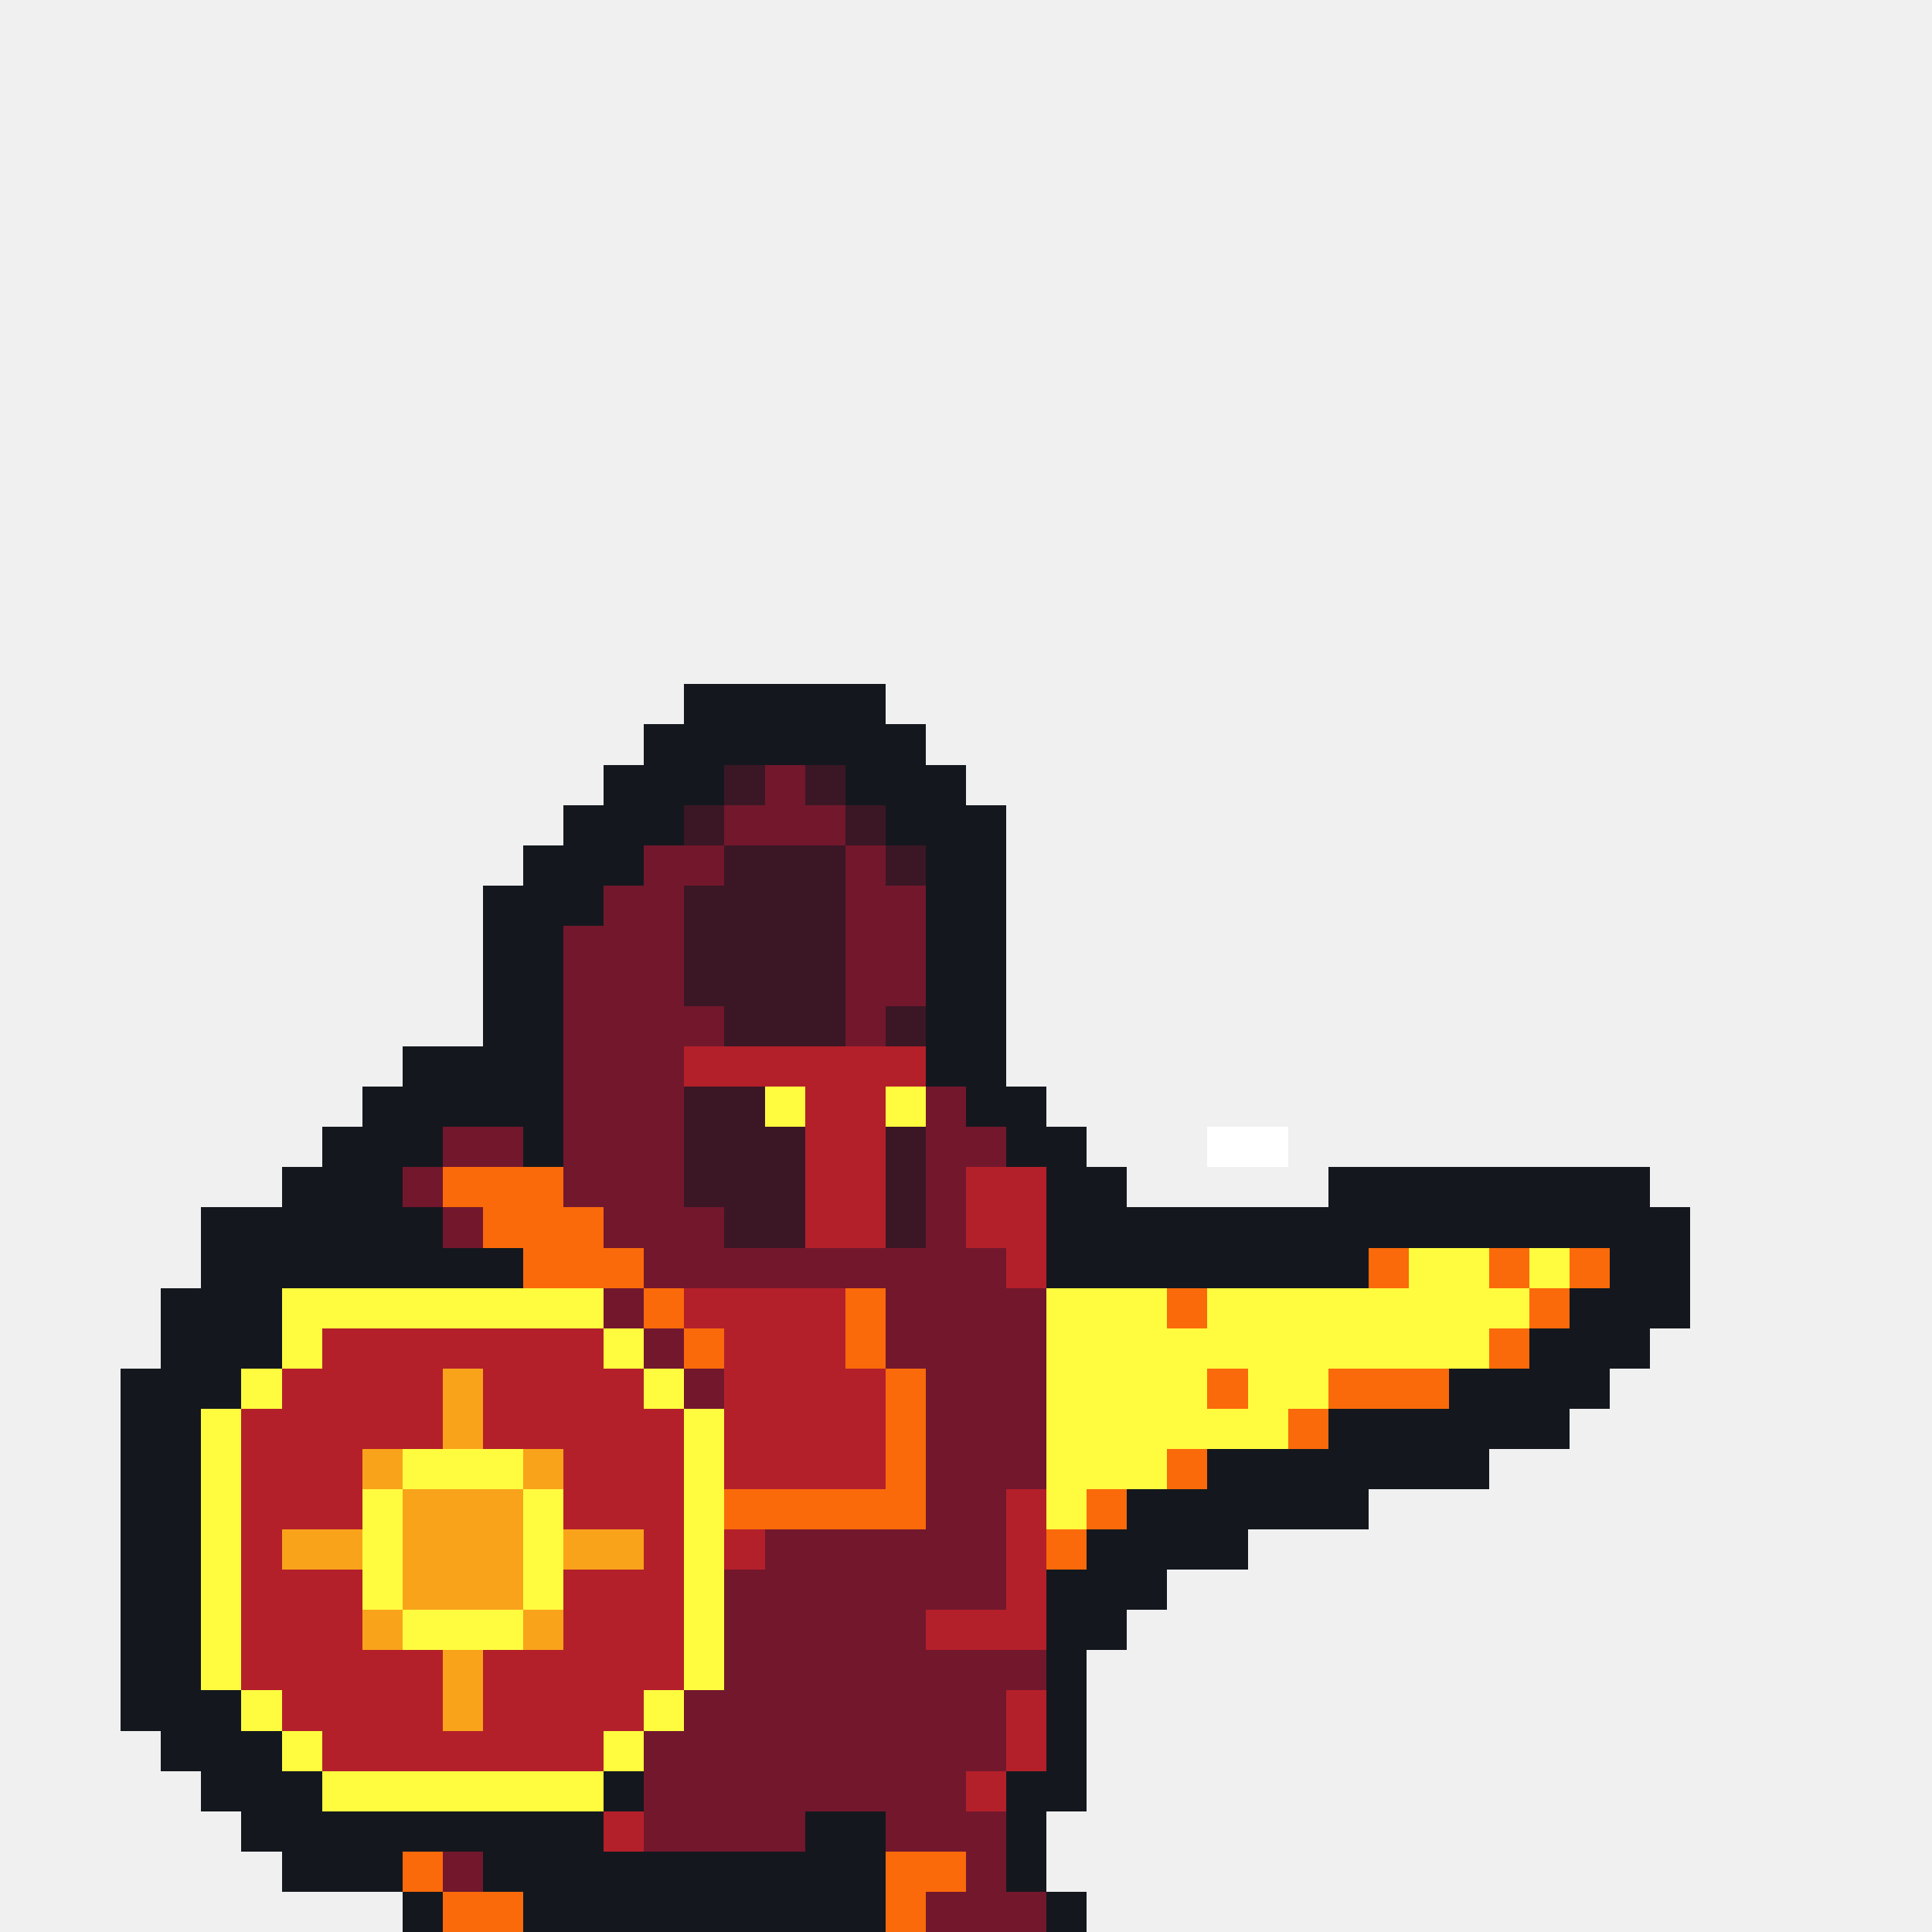
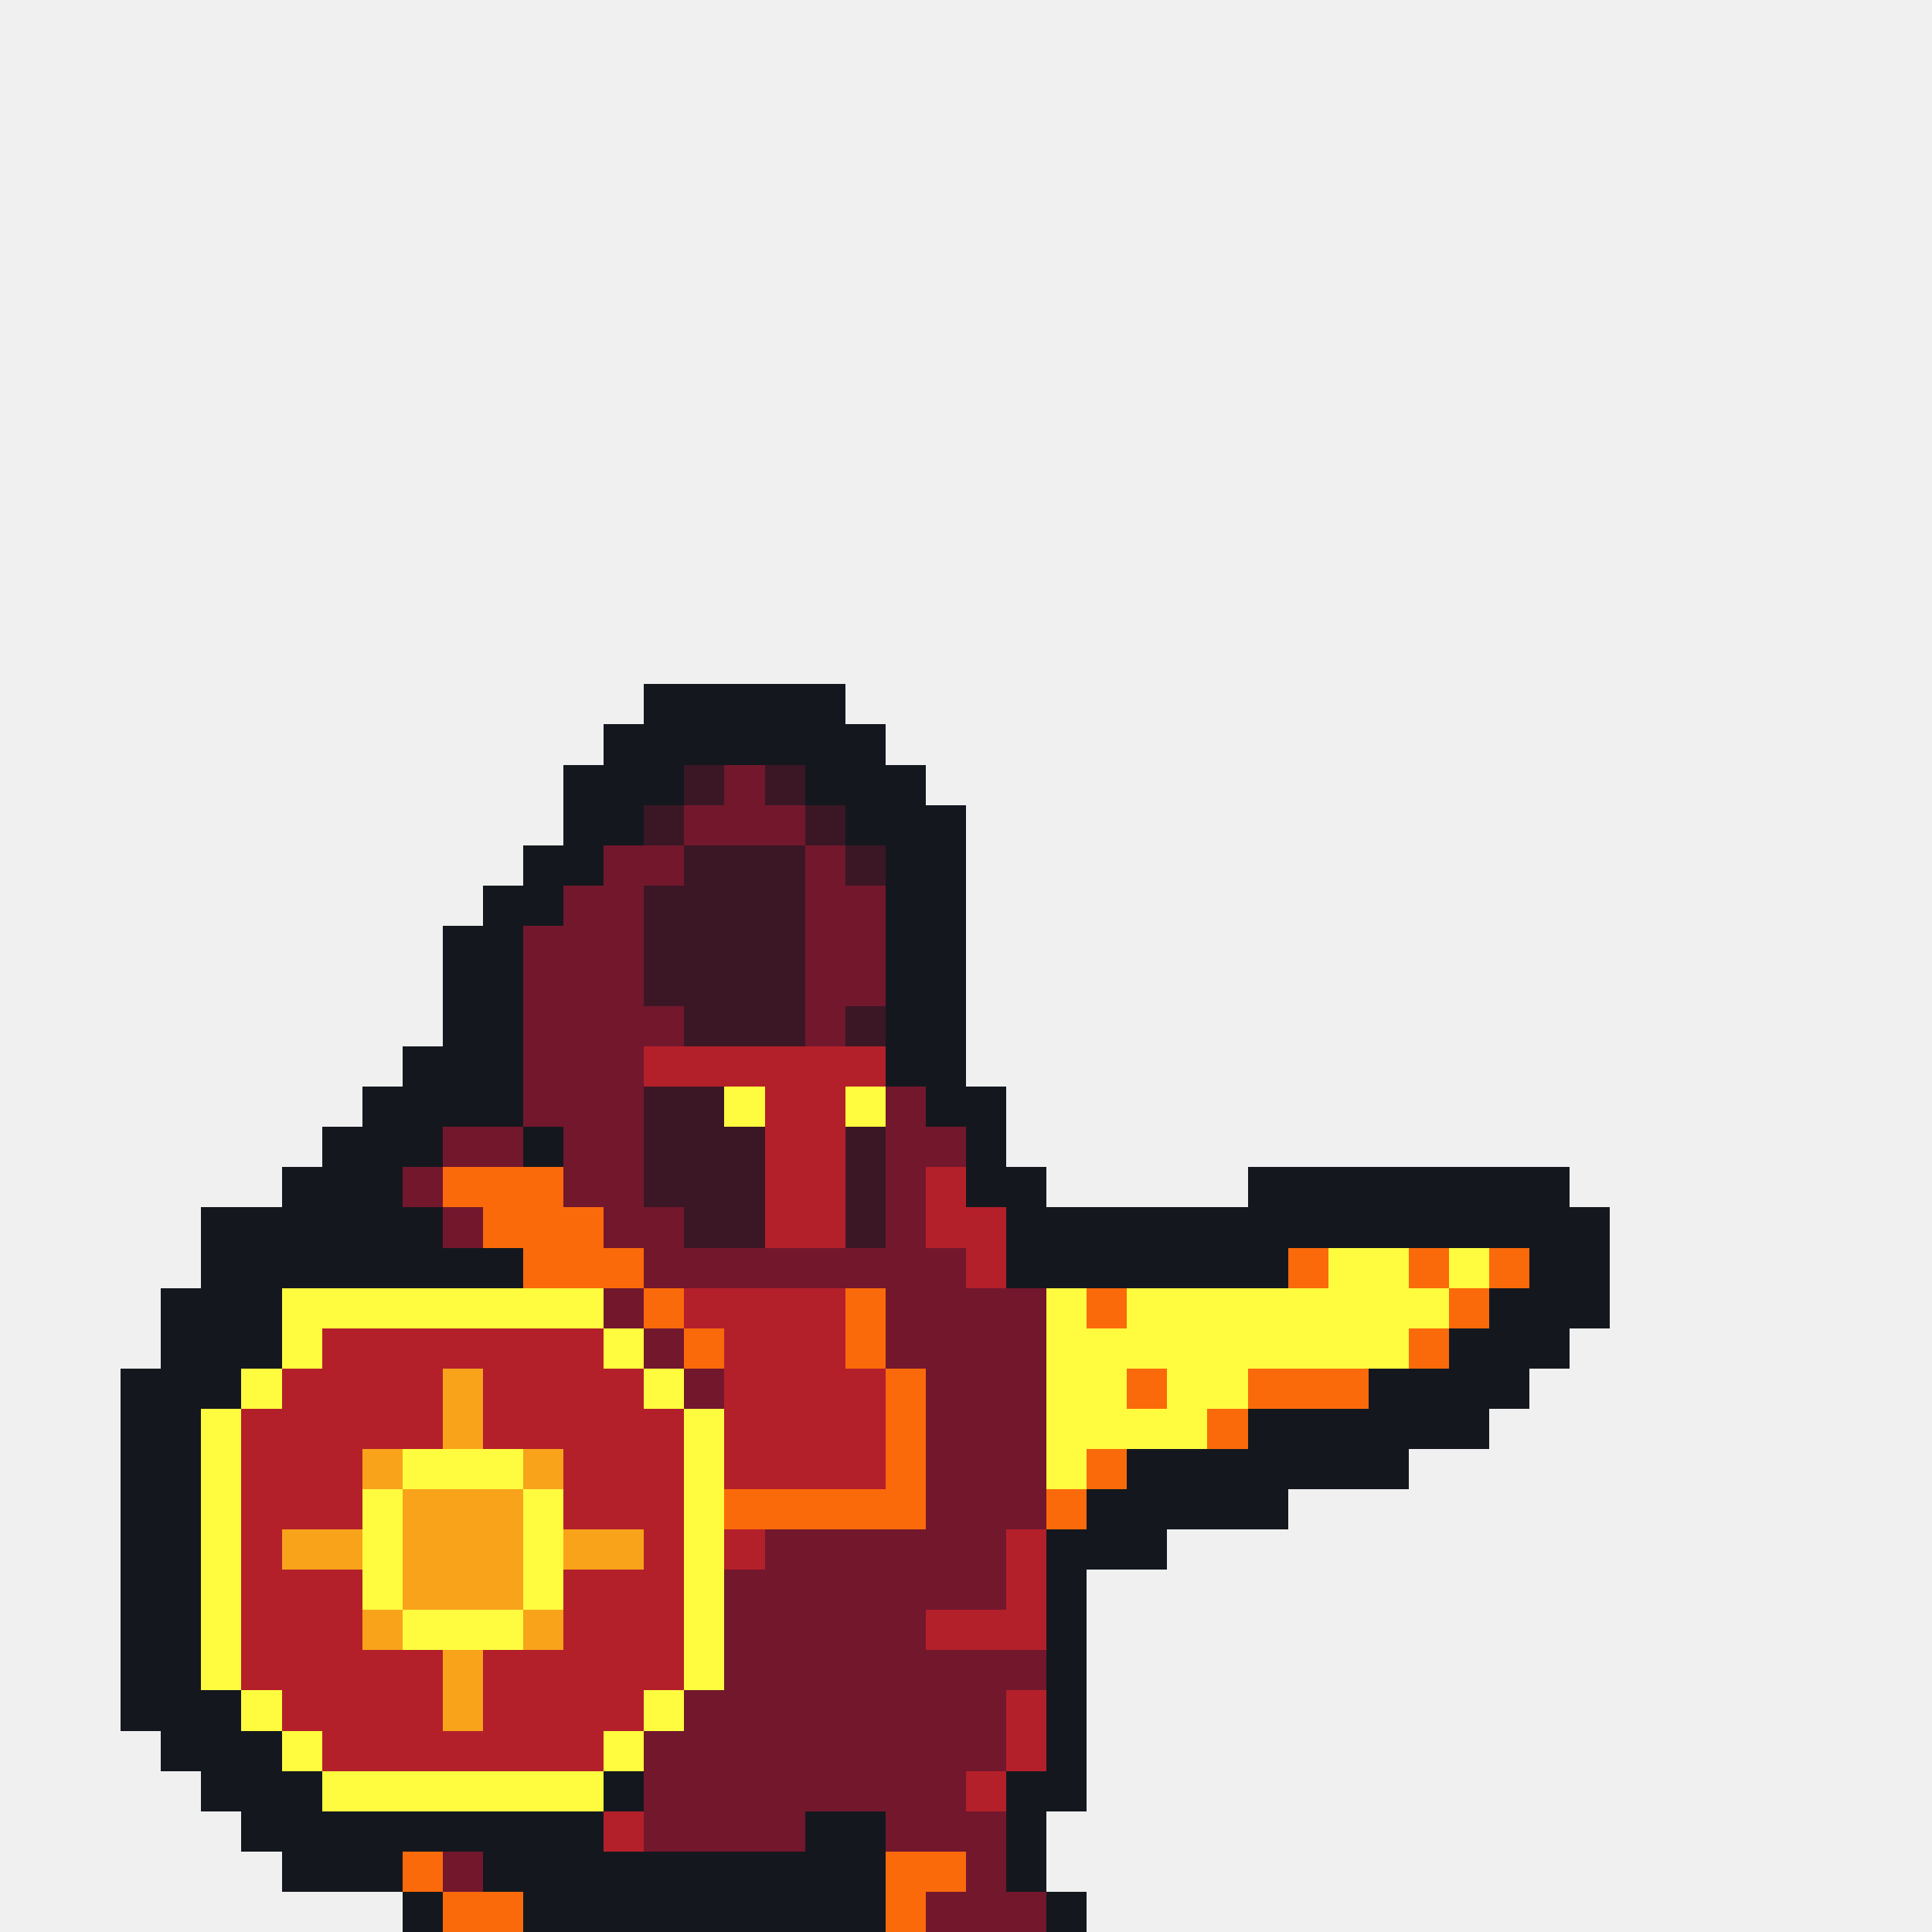
<svg xmlns="http://www.w3.org/2000/svg" version="1.1" width="48" height="48" shape-rendering="crispEdges">
-   <rect x="17" y="17" width="5" height="2" fill="#14181E" />
-   <rect x="16" y="18" width="1" height="3" fill="#14181E" />
-   <rect x="22" y="18" width="1" height="3" fill="#14181E" />
-   <rect x="15" y="19" width="1" height="3" fill="#14181E" />
-   <rect x="17" y="19" width="1" height="1" fill="#14181E" />
-   <rect x="18" y="19" width="1" height="1" fill="#3B1725" />
-   <rect x="19" y="19" width="1" height="2" fill="#73172D" />
-   <rect x="20" y="19" width="1" height="1" fill="#3B1725" />
-   <rect x="21" y="19" width="1" height="1" fill="#14181E" />
-   <rect x="23" y="19" width="1" height="8" fill="#14181E" />
-   <rect x="14" y="20" width="1" height="3" fill="#14181E" />
-   <rect x="17" y="20" width="1" height="1" fill="#3B1725" />
-   <rect x="18" y="20" width="1" height="1" fill="#73172D" />
-   <rect x="20" y="20" width="1" height="1" fill="#73172D" />
-   <rect x="21" y="20" width="1" height="1" fill="#3B1725" />
-   <rect x="24" y="20" width="1" height="8" fill="#14181E" />
-   <rect x="13" y="21" width="1" height="8" fill="#14181E" />
-   <rect x="16" y="21" width="2" height="1" fill="#73172D" />
-   <rect x="18" y="21" width="3" height="5" fill="#3B1725" />
-   <rect x="21" y="21" width="1" height="5" fill="#73172D" />
-   <rect x="22" y="21" width="1" height="1" fill="#3B1725" />
+   <rect x="16" y="17" width="5" height="2" fill="#14181E" />
+   <rect x="15" y="18" width="1" height="3" fill="#14181E" />
+   <rect x="21" y="18" width="1" height="3" fill="#14181E" />
+   <rect x="14" y="19" width="1" height="3" fill="#14181E" />
+   <rect x="16" y="19" width="1" height="1" fill="#14181E" />
+   <rect x="17" y="19" width="1" height="1" fill="#3B1725" />
+   <rect x="18" y="19" width="1" height="2" fill="#73172D" />
+   <rect x="19" y="19" width="1" height="1" fill="#3B1725" />
+   <rect x="20" y="19" width="1" height="1" fill="#14181E" />
+   <rect x="22" y="19" width="1" height="8" fill="#14181E" />
+   <rect x="16" y="20" width="1" height="1" fill="#3B1725" />
+   <rect x="17" y="20" width="1" height="1" fill="#73172D" />
+   <rect x="19" y="20" width="1" height="1" fill="#73172D" />
+   <rect x="20" y="20" width="1" height="1" fill="#3B1725" />
+   <rect x="23" y="20" width="1" height="8" fill="#14181E" />
+   <rect x="13" y="21" width="1" height="2" fill="#14181E" />
+   <rect x="15" y="21" width="2" height="1" fill="#73172D" />
+   <rect x="17" y="21" width="3" height="5" fill="#3B1725" />
+   <rect x="20" y="21" width="1" height="5" fill="#73172D" />
+   <rect x="21" y="21" width="1" height="1" fill="#3B1725" />
  <rect x="12" y="22" width="1" height="6" fill="#14181E" />
-   <rect x="15" y="22" width="2" height="9" fill="#73172D" />
-   <rect x="17" y="22" width="1" height="3" fill="#3B1725" />
-   <rect x="22" y="22" width="1" height="3" fill="#73172D" />
-   <rect x="14" y="23" width="1" height="7" fill="#73172D" />
-   <rect x="17" y="25" width="1" height="1" fill="#73172D" />
-   <rect x="22" y="25" width="1" height="1" fill="#3B1725" />
-   <rect x="10" y="26" width="2" height="2" fill="#14181E" />
-   <rect x="17" y="26" width="6" height="1" fill="#B4202A" />
+   <rect x="14" y="22" width="2" height="8" fill="#73172D" />
+   <rect x="16" y="22" width="1" height="3" fill="#3B1725" />
+   <rect x="21" y="22" width="1" height="3" fill="#73172D" />
+   <rect x="11" y="23" width="1" height="5" fill="#14181E" />
+   <rect x="13" y="23" width="1" height="5" fill="#73172D" />
+   <rect x="16" y="25" width="1" height="1" fill="#73172D" />
+   <rect x="21" y="25" width="1" height="1" fill="#3B1725" />
+   <rect x="10" y="26" width="1" height="3" fill="#14181E" />
+   <rect x="16" y="26" width="6" height="1" fill="#B4202A" />
  <rect x="9" y="27" width="1" height="5" fill="#14181E" />
-   <rect x="17" y="27" width="2" height="3" fill="#3B1725" />
-   <rect x="19" y="27" width="1" height="1" fill="#FFFC40" />
-   <rect x="20" y="27" width="2" height="4" fill="#B4202A" />
-   <rect x="22" y="27" width="1" height="1" fill="#FFFC40" />
-   <rect x="23" y="27" width="1" height="13" fill="#73172D" />
-   <rect x="25" y="27" width="1" height="2" fill="#14181E" />
+   <rect x="16" y="27" width="2" height="3" fill="#3B1725" />
+   <rect x="18" y="27" width="1" height="1" fill="#FFFC40" />
+   <rect x="19" y="27" width="2" height="4" fill="#B4202A" />
+   <rect x="21" y="27" width="1" height="1" fill="#FFFC40" />
+   <rect x="22" y="27" width="1" height="7" fill="#73172D" />
+   <rect x="24" y="27" width="1" height="3" fill="#14181E" />
  <rect x="8" y="28" width="1" height="4" fill="#14181E" />
-   <rect x="10" y="28" width="1" height="1" fill="#14181E" />
  <rect x="11" y="28" width="2" height="1" fill="#73172D" />
-   <rect x="19" y="28" width="1" height="3" fill="#3B1725" />
-   <rect x="22" y="28" width="1" height="3" fill="#3B1725" />
-   <rect x="24" y="28" width="1" height="1" fill="#73172D" />
-   <rect x="26" y="28" width="1" height="4" fill="#14181E" />
-   <rect x="30" y="28" width="2" height="1" fill="#FFFFFF" />
+   <rect x="13" y="28" width="1" height="1" fill="#14181E" />
+   <rect x="18" y="28" width="1" height="3" fill="#3B1725" />
+   <rect x="21" y="28" width="1" height="3" fill="#3B1725" />
+   <rect x="23" y="28" width="1" height="1" fill="#73172D" />
  <rect x="7" y="29" width="1" height="3" fill="#14181E" />
  <rect x="10" y="29" width="1" height="1" fill="#73172D" />
  <rect x="11" y="29" width="3" height="1" fill="#FA6A0A" />
-   <rect x="24" y="29" width="2" height="2" fill="#B4202A" />
-   <rect x="27" y="29" width="1" height="3" fill="#14181E" />
-   <rect x="33" y="29" width="8" height="2" fill="#14181E" />
+   <rect x="23" y="29" width="1" height="2" fill="#B4202A" />
+   <rect x="25" y="29" width="1" height="3" fill="#14181E" />
+   <rect x="31" y="29" width="8" height="2" fill="#14181E" />
  <rect x="5" y="30" width="2" height="4" fill="#14181E" />
  <rect x="10" y="30" width="1" height="2" fill="#14181E" />
  <rect x="11" y="30" width="1" height="1" fill="#73172D" />
  <rect x="12" y="30" width="3" height="1" fill="#FA6A0A" />
-   <rect x="17" y="30" width="1" height="2" fill="#73172D" />
-   <rect x="18" y="30" width="1" height="1" fill="#3B1725" />
-   <rect x="28" y="30" width="5" height="2" fill="#14181E" />
-   <rect x="41" y="30" width="1" height="3" fill="#14181E" />
+   <rect x="15" y="30" width="2" height="1" fill="#73172D" />
+   <rect x="17" y="30" width="1" height="1" fill="#3B1725" />
+   <rect x="24" y="30" width="1" height="2" fill="#B4202A" />
+   <rect x="26" y="30" width="5" height="2" fill="#14181E" />
+   <rect x="39" y="30" width="1" height="3" fill="#14181E" />
  <rect x="11" y="31" width="2" height="1" fill="#14181E" />
  <rect x="13" y="31" width="3" height="1" fill="#FA6A0A" />
-   <rect x="16" y="31" width="1" height="1" fill="#73172D" />
-   <rect x="18" y="31" width="5" height="1" fill="#73172D" />
-   <rect x="24" y="31" width="1" height="9" fill="#73172D" />
-   <rect x="25" y="31" width="1" height="1" fill="#B4202A" />
-   <rect x="33" y="31" width="1" height="1" fill="#14181E" />
-   <rect x="34" y="31" width="1" height="1" fill="#FA6A0A" />
-   <rect x="35" y="31" width="2" height="3" fill="#FFFC40" />
+   <rect x="16" y="31" width="6" height="1" fill="#73172D" />
+   <rect x="23" y="31" width="1" height="9" fill="#73172D" />
+   <rect x="31" y="31" width="1" height="1" fill="#14181E" />
+   <rect x="32" y="31" width="1" height="1" fill="#FA6A0A" />
+   <rect x="33" y="31" width="2" height="3" fill="#FFFC40" />
+   <rect x="35" y="31" width="1" height="1" fill="#FA6A0A" />
+   <rect x="36" y="31" width="1" height="1" fill="#FFFC40" />
  <rect x="37" y="31" width="1" height="1" fill="#FA6A0A" />
-   <rect x="38" y="31" width="1" height="1" fill="#FFFC40" />
-   <rect x="39" y="31" width="1" height="1" fill="#FA6A0A" />
-   <rect x="40" y="31" width="1" height="3" fill="#14181E" />
+   <rect x="38" y="31" width="1" height="3" fill="#14181E" />
  <rect x="4" y="32" width="1" height="12" fill="#14181E" />
  <rect x="7" y="32" width="8" height="1" fill="#FFFC40" />
  <rect x="15" y="32" width="1" height="1" fill="#73172D" />
  <rect x="16" y="32" width="1" height="1" fill="#FA6A0A" />
  <rect x="17" y="32" width="4" height="1" fill="#B4202A" />
  <rect x="21" y="32" width="1" height="2" fill="#FA6A0A" />
-   <rect x="22" y="32" width="1" height="2" fill="#73172D" />
-   <rect x="25" y="32" width="1" height="5" fill="#73172D" />
-   <rect x="26" y="32" width="3" height="5" fill="#FFFC40" />
-   <rect x="29" y="32" width="1" height="1" fill="#FA6A0A" />
-   <rect x="30" y="32" width="5" height="2" fill="#FFFC40" />
-   <rect x="37" y="32" width="1" height="1" fill="#FFFC40" />
-   <rect x="38" y="32" width="1" height="1" fill="#FA6A0A" />
-   <rect x="39" y="32" width="1" height="3" fill="#14181E" />
+   <rect x="24" y="32" width="2" height="6" fill="#73172D" />
+   <rect x="26" y="32" width="1" height="5" fill="#FFFC40" />
+   <rect x="27" y="32" width="1" height="1" fill="#FA6A0A" />
+   <rect x="28" y="32" width="5" height="2" fill="#FFFC40" />
+   <rect x="35" y="32" width="1" height="1" fill="#FFFC40" />
+   <rect x="36" y="32" width="1" height="1" fill="#FA6A0A" />
+   <rect x="37" y="32" width="1" height="3" fill="#14181E" />
  <rect x="7" y="33" width="1" height="1" fill="#FFFC40" />
  <rect x="8" y="33" width="7" height="1" fill="#B4202A" />
  <rect x="15" y="33" width="1" height="1" fill="#FFFC40" />
  <rect x="16" y="33" width="1" height="1" fill="#73172D" />
  <rect x="17" y="33" width="1" height="1" fill="#FA6A0A" />
  <rect x="18" y="33" width="3" height="4" fill="#B4202A" />
-   <rect x="29" y="33" width="1" height="3" fill="#FFFC40" />
-   <rect x="37" y="33" width="1" height="1" fill="#FA6A0A" />
-   <rect x="38" y="33" width="1" height="3" fill="#14181E" />
+   <rect x="27" y="33" width="1" height="3" fill="#FFFC40" />
+   <rect x="35" y="33" width="1" height="1" fill="#FA6A0A" />
+   <rect x="36" y="33" width="1" height="3" fill="#14181E" />
  <rect x="3" y="34" width="1" height="9" fill="#14181E" />
  <rect x="5" y="34" width="1" height="1" fill="#14181E" />
  <rect x="6" y="34" width="1" height="1" fill="#FFFC40" />
  <rect x="7" y="34" width="4" height="2" fill="#B4202A" />
  <rect x="11" y="34" width="1" height="2" fill="#F9A31B" />
  <rect x="12" y="34" width="4" height="2" fill="#B4202A" />
  <rect x="16" y="34" width="1" height="1" fill="#FFFC40" />
  <rect x="17" y="34" width="1" height="1" fill="#73172D" />
  <rect x="21" y="34" width="1" height="3" fill="#B4202A" />
  <rect x="22" y="34" width="1" height="4" fill="#FA6A0A" />
-   <rect x="30" y="34" width="1" height="1" fill="#FA6A0A" />
-   <rect x="31" y="34" width="2" height="1" fill="#FFFC40" />
-   <rect x="33" y="34" width="3" height="1" fill="#FA6A0A" />
-   <rect x="36" y="34" width="2" height="2" fill="#14181E" />
+   <rect x="28" y="34" width="1" height="1" fill="#FA6A0A" />
+   <rect x="29" y="34" width="2" height="1" fill="#FFFC40" />
+   <rect x="31" y="34" width="3" height="1" fill="#FA6A0A" />
+   <rect x="34" y="34" width="2" height="2" fill="#14181E" />
  <rect x="5" y="35" width="1" height="7" fill="#FFFC40" />
  <rect x="6" y="35" width="1" height="7" fill="#B4202A" />
  <rect x="16" y="35" width="1" height="7" fill="#B4202A" />
  <rect x="17" y="35" width="1" height="7" fill="#FFFC40" />
-   <rect x="30" y="35" width="2" height="1" fill="#FFFC40" />
-   <rect x="32" y="35" width="1" height="1" fill="#FA6A0A" />
-   <rect x="33" y="35" width="3" height="2" fill="#14181E" />
+   <rect x="28" y="35" width="2" height="1" fill="#FFFC40" />
+   <rect x="30" y="35" width="1" height="1" fill="#FA6A0A" />
+   <rect x="31" y="35" width="3" height="2" fill="#14181E" />
  <rect x="7" y="36" width="2" height="2" fill="#B4202A" />
  <rect x="9" y="36" width="1" height="1" fill="#F9A31B" />
  <rect x="10" y="36" width="3" height="1" fill="#FFFC40" />
  <rect x="13" y="36" width="1" height="1" fill="#F9A31B" />
  <rect x="14" y="36" width="2" height="2" fill="#B4202A" />
-   <rect x="29" y="36" width="1" height="1" fill="#FA6A0A" />
-   <rect x="30" y="36" width="3" height="2" fill="#14181E" />
-   <rect x="36" y="36" width="1" height="1" fill="#14181E" />
+   <rect x="27" y="36" width="1" height="1" fill="#FA6A0A" />
+   <rect x="28" y="36" width="3" height="2" fill="#14181E" />
+   <rect x="34" y="36" width="1" height="1" fill="#14181E" />
  <rect x="9" y="37" width="1" height="3" fill="#FFFC40" />
  <rect x="10" y="37" width="3" height="3" fill="#F9A31B" />
  <rect x="13" y="37" width="1" height="3" fill="#FFFC40" />
  <rect x="18" y="37" width="4" height="1" fill="#FA6A0A" />
-   <rect x="25" y="37" width="1" height="4" fill="#B4202A" />
-   <rect x="26" y="37" width="1" height="1" fill="#FFFC40" />
-   <rect x="27" y="37" width="1" height="1" fill="#FA6A0A" />
-   <rect x="28" y="37" width="2" height="2" fill="#14181E" />
-   <rect x="33" y="37" width="1" height="1" fill="#14181E" />
+   <rect x="26" y="37" width="1" height="1" fill="#FA6A0A" />
+   <rect x="27" y="37" width="1" height="2" fill="#14181E" />
+   <rect x="31" y="37" width="1" height="1" fill="#14181E" />
  <rect x="7" y="38" width="2" height="1" fill="#F9A31B" />
  <rect x="14" y="38" width="2" height="1" fill="#F9A31B" />
  <rect x="18" y="38" width="1" height="1" fill="#B4202A" />
  <rect x="19" y="38" width="4" height="7" fill="#73172D" />
-   <rect x="26" y="38" width="1" height="1" fill="#FA6A0A" />
-   <rect x="27" y="38" width="1" height="3" fill="#14181E" />
-   <rect x="30" y="38" width="1" height="1" fill="#14181E" />
+   <rect x="24" y="38" width="1" height="2" fill="#73172D" />
+   <rect x="25" y="38" width="1" height="3" fill="#B4202A" />
+   <rect x="26" y="38" width="1" height="7" fill="#14181E" />
+   <rect x="28" y="38" width="1" height="1" fill="#14181E" />
  <rect x="7" y="39" width="2" height="4" fill="#B4202A" />
  <rect x="14" y="39" width="2" height="4" fill="#B4202A" />
  <rect x="18" y="39" width="1" height="7" fill="#73172D" />
-   <rect x="26" y="39" width="1" height="6" fill="#14181E" />
-   <rect x="28" y="39" width="1" height="1" fill="#14181E" />
  <rect x="9" y="40" width="1" height="1" fill="#F9A31B" />
  <rect x="10" y="40" width="3" height="1" fill="#FFFC40" />
  <rect x="13" y="40" width="1" height="1" fill="#F9A31B" />
  <rect x="23" y="40" width="2" height="1" fill="#B4202A" />
  <rect x="9" y="41" width="2" height="3" fill="#B4202A" />
  <rect x="11" y="41" width="1" height="2" fill="#F9A31B" />
  <rect x="12" y="41" width="2" height="3" fill="#B4202A" />
  <rect x="23" y="41" width="3" height="1" fill="#73172D" />
  <rect x="5" y="42" width="1" height="3" fill="#14181E" />
  <rect x="6" y="42" width="1" height="1" fill="#FFFC40" />
  <rect x="16" y="42" width="1" height="1" fill="#FFFC40" />
  <rect x="17" y="42" width="1" height="4" fill="#73172D" />
  <rect x="23" y="42" width="2" height="2" fill="#73172D" />
  <rect x="25" y="42" width="1" height="2" fill="#B4202A" />
  <rect x="6" y="43" width="1" height="3" fill="#14181E" />
  <rect x="7" y="43" width="1" height="1" fill="#FFFC40" />
  <rect x="8" y="43" width="1" height="1" fill="#B4202A" />
  <rect x="11" y="43" width="1" height="1" fill="#B4202A" />
  <rect x="14" y="43" width="1" height="1" fill="#B4202A" />
  <rect x="15" y="43" width="1" height="1" fill="#FFFC40" />
  <rect x="16" y="43" width="1" height="3" fill="#73172D" />
  <rect x="7" y="44" width="1" height="3" fill="#14181E" />
  <rect x="8" y="44" width="7" height="1" fill="#FFFC40" />
  <rect x="15" y="44" width="1" height="1" fill="#14181E" />
  <rect x="23" y="44" width="1" height="2" fill="#73172D" />
  <rect x="24" y="44" width="1" height="1" fill="#B4202A" />
  <rect x="25" y="44" width="1" height="3" fill="#14181E" />
  <rect x="8" y="45" width="7" height="1" fill="#14181E" />
  <rect x="15" y="45" width="1" height="1" fill="#B4202A" />
  <rect x="19" y="45" width="1" height="1" fill="#73172D" />
  <rect x="20" y="45" width="2" height="3" fill="#14181E" />
  <rect x="22" y="45" width="1" height="1" fill="#73172D" />
  <rect x="24" y="45" width="1" height="3" fill="#73172D" />
  <rect x="8" y="46" width="2" height="1" fill="#14181E" />
  <rect x="10" y="46" width="1" height="1" fill="#FA6A0A" />
  <rect x="11" y="46" width="1" height="1" fill="#73172D" />
  <rect x="12" y="46" width="8" height="1" fill="#14181E" />
  <rect x="22" y="46" width="2" height="1" fill="#FA6A0A" />
  <rect x="10" y="47" width="1" height="1" fill="#14181E" />
  <rect x="11" y="47" width="2" height="1" fill="#FA6A0A" />
  <rect x="13" y="47" width="7" height="1" fill="#14181E" />
  <rect x="22" y="47" width="1" height="1" fill="#FA6A0A" />
  <rect x="23" y="47" width="1" height="1" fill="#73172D" />
  <rect x="25" y="47" width="1" height="1" fill="#73172D" />
  <rect x="26" y="47" width="1" height="1" fill="#14181E" />
</svg>
